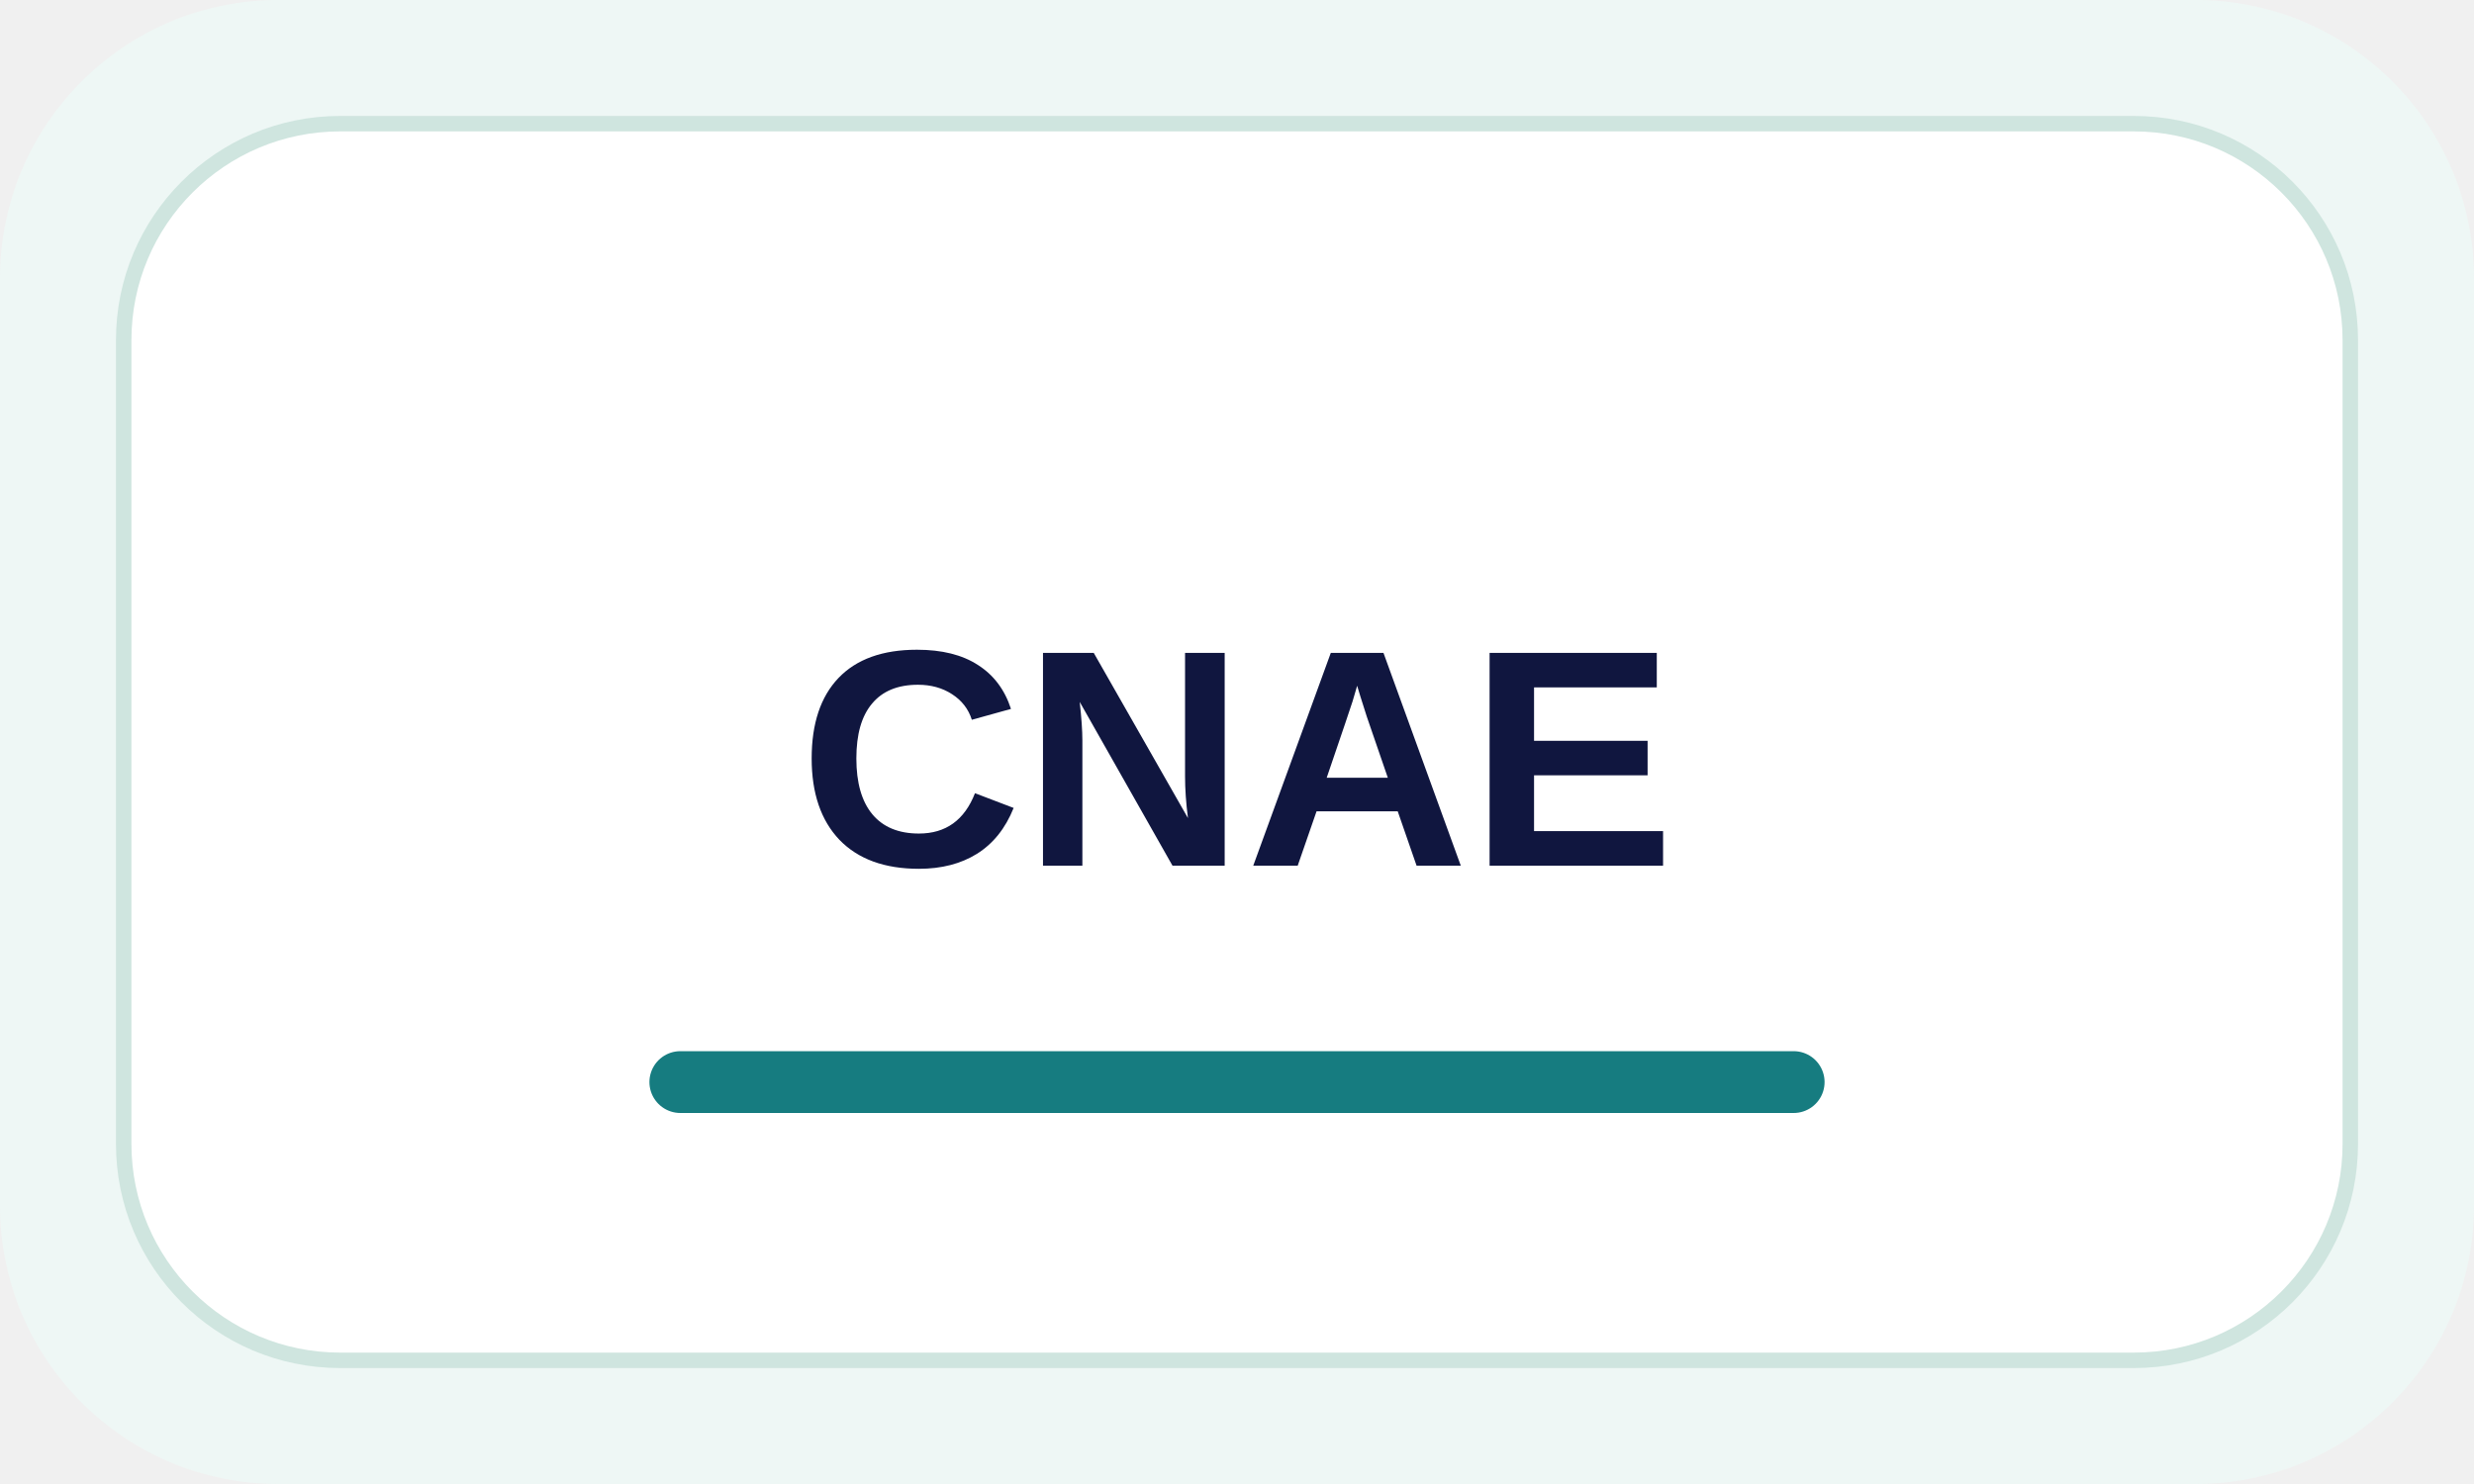
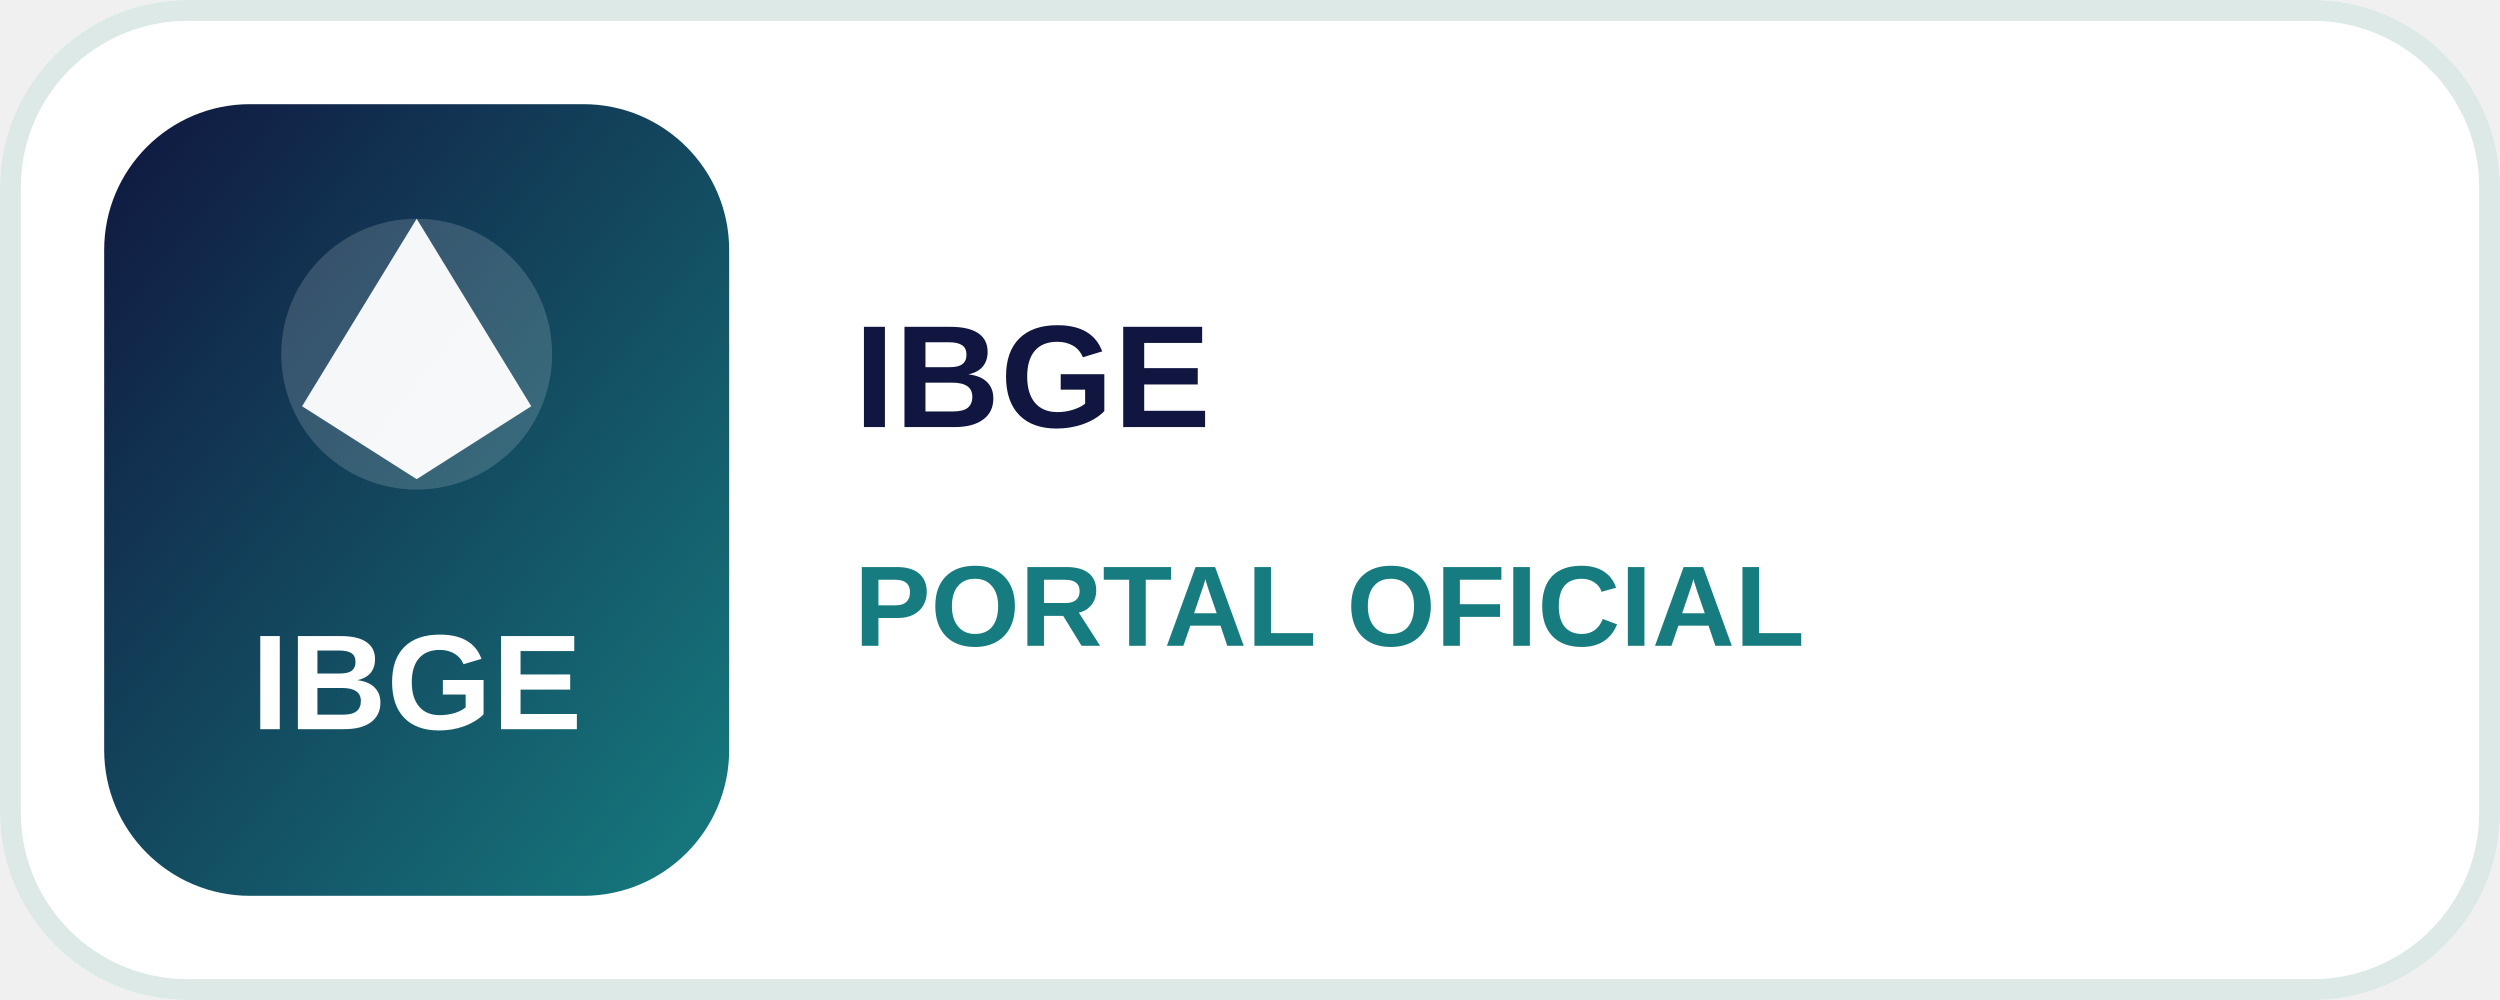
- <svg xmlns="http://www.w3.org/2000/svg" viewBox="0 0 160 96" role="img" aria-labelledby="t d">
-   <rect width="160" height="96" rx="18" fill="#eef7f5" />
-   <rect x="8" y="8" width="144" height="80" rx="14" fill="#ffffff" stroke="#cfe5df" />
-   <text x="80" y="56" text-anchor="middle" font-family="Arial,Helvetica,sans-serif" font-size="20" font-weight="700" fill="#10163f">CNAE</text>
-   <path d="M44 70h72" stroke="#167c80" stroke-width="4" stroke-linecap="round" />
+ <svg xmlns="http://www.w3.org/2000/svg" viewBox="0 0 240 96" role="img" aria-labelledby="t d">
+   <defs>
+     <linearGradient id="g" x1="0" y1="0" x2="1" y2="1">
+       <stop stop-color="#10163f" />
+       <stop offset="1" stop-color="#167c80" />
+     </linearGradient>
+   </defs>
+   <rect width="240" height="96" rx="18" fill="#ffffff" />
+   <rect x="1" y="1" width="238" height="94" rx="17" fill="none" stroke="#dce9e6" stroke-width="2" />
+   <rect x="10" y="10" width="60" height="76" rx="14" fill="url(#g)" />
+   <circle cx="40" cy="34" r="13" fill="#fff" opacity=".16" />
+   <path d="M29 39l11-18 11 18-11 7z" fill="#fff" opacity=".95" />
+   <text x="40" y="70" text-anchor="middle" font-family="Arial,sans-serif" font-size="13" font-weight="800" fill="#fff">IBGE</text>
+   <text x="82" y="41" font-family="Arial,sans-serif" font-size="14" font-weight="800" fill="#10163f">IBGE</text>
+   <text x="82" y="62" font-family="Arial,sans-serif" font-size="11" font-weight="700" fill="#167c80">PORTAL OFICIAL</text>
</svg>
